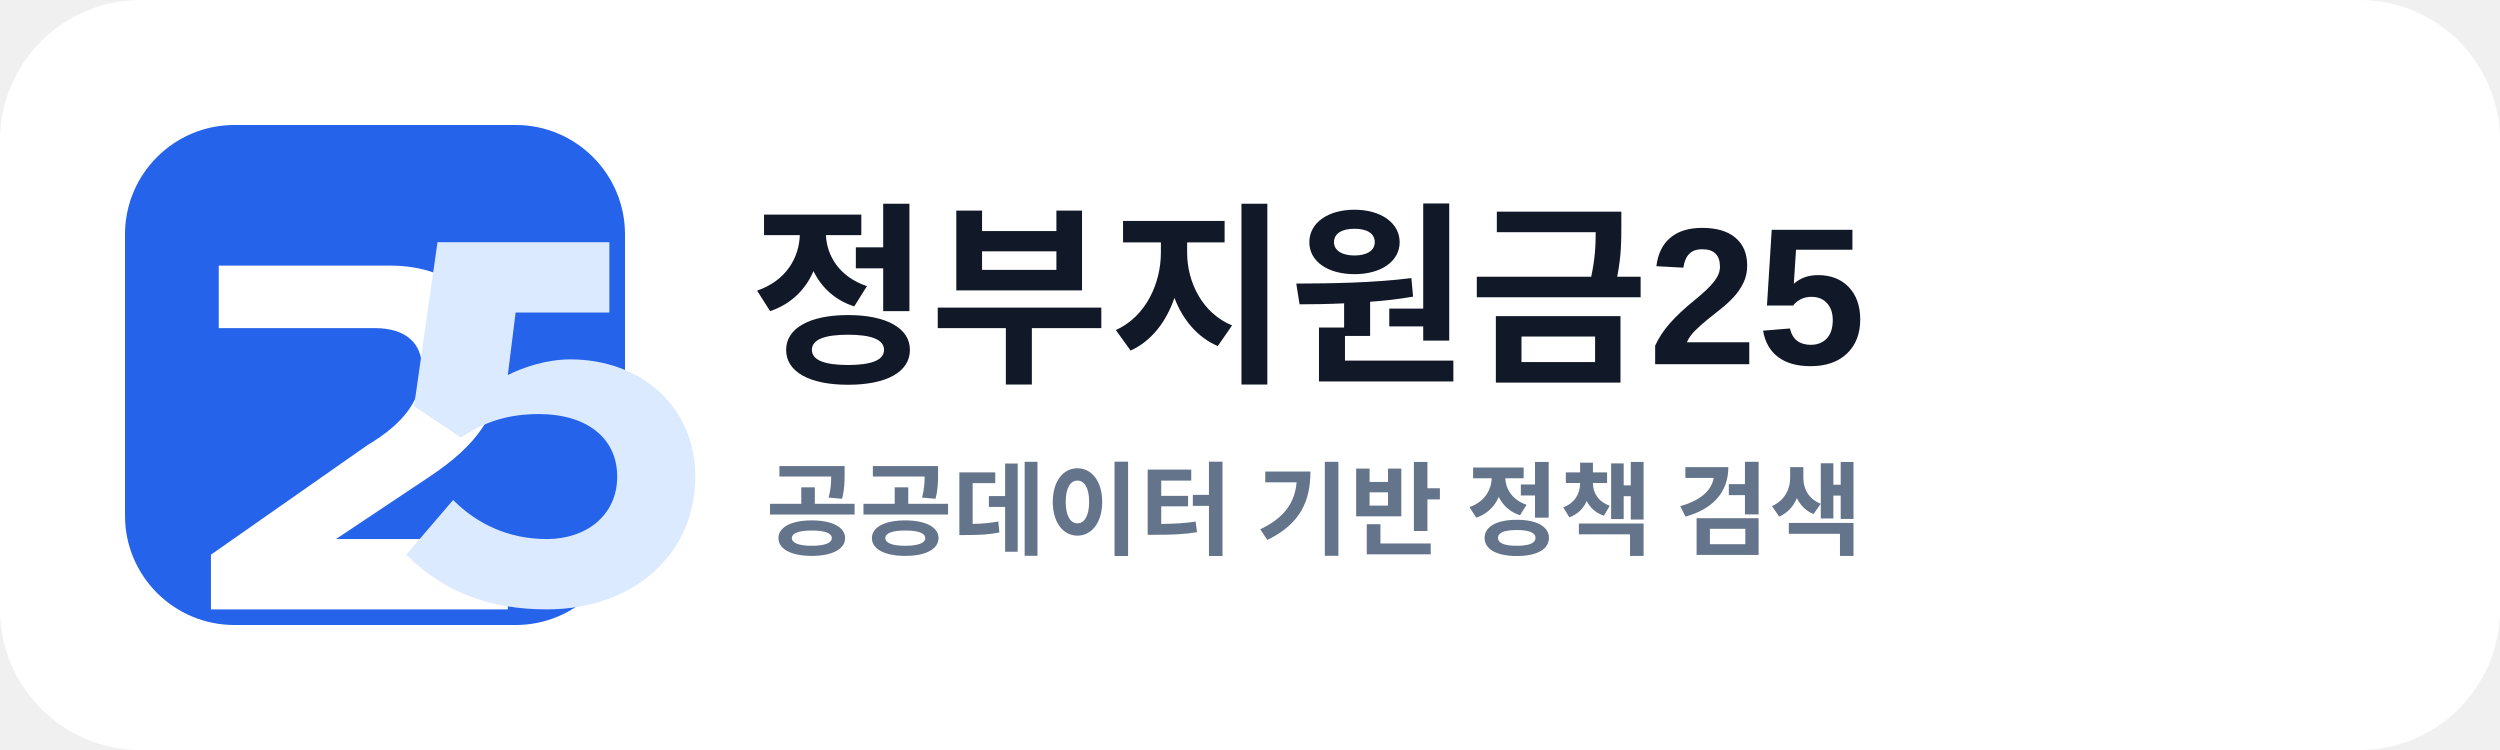
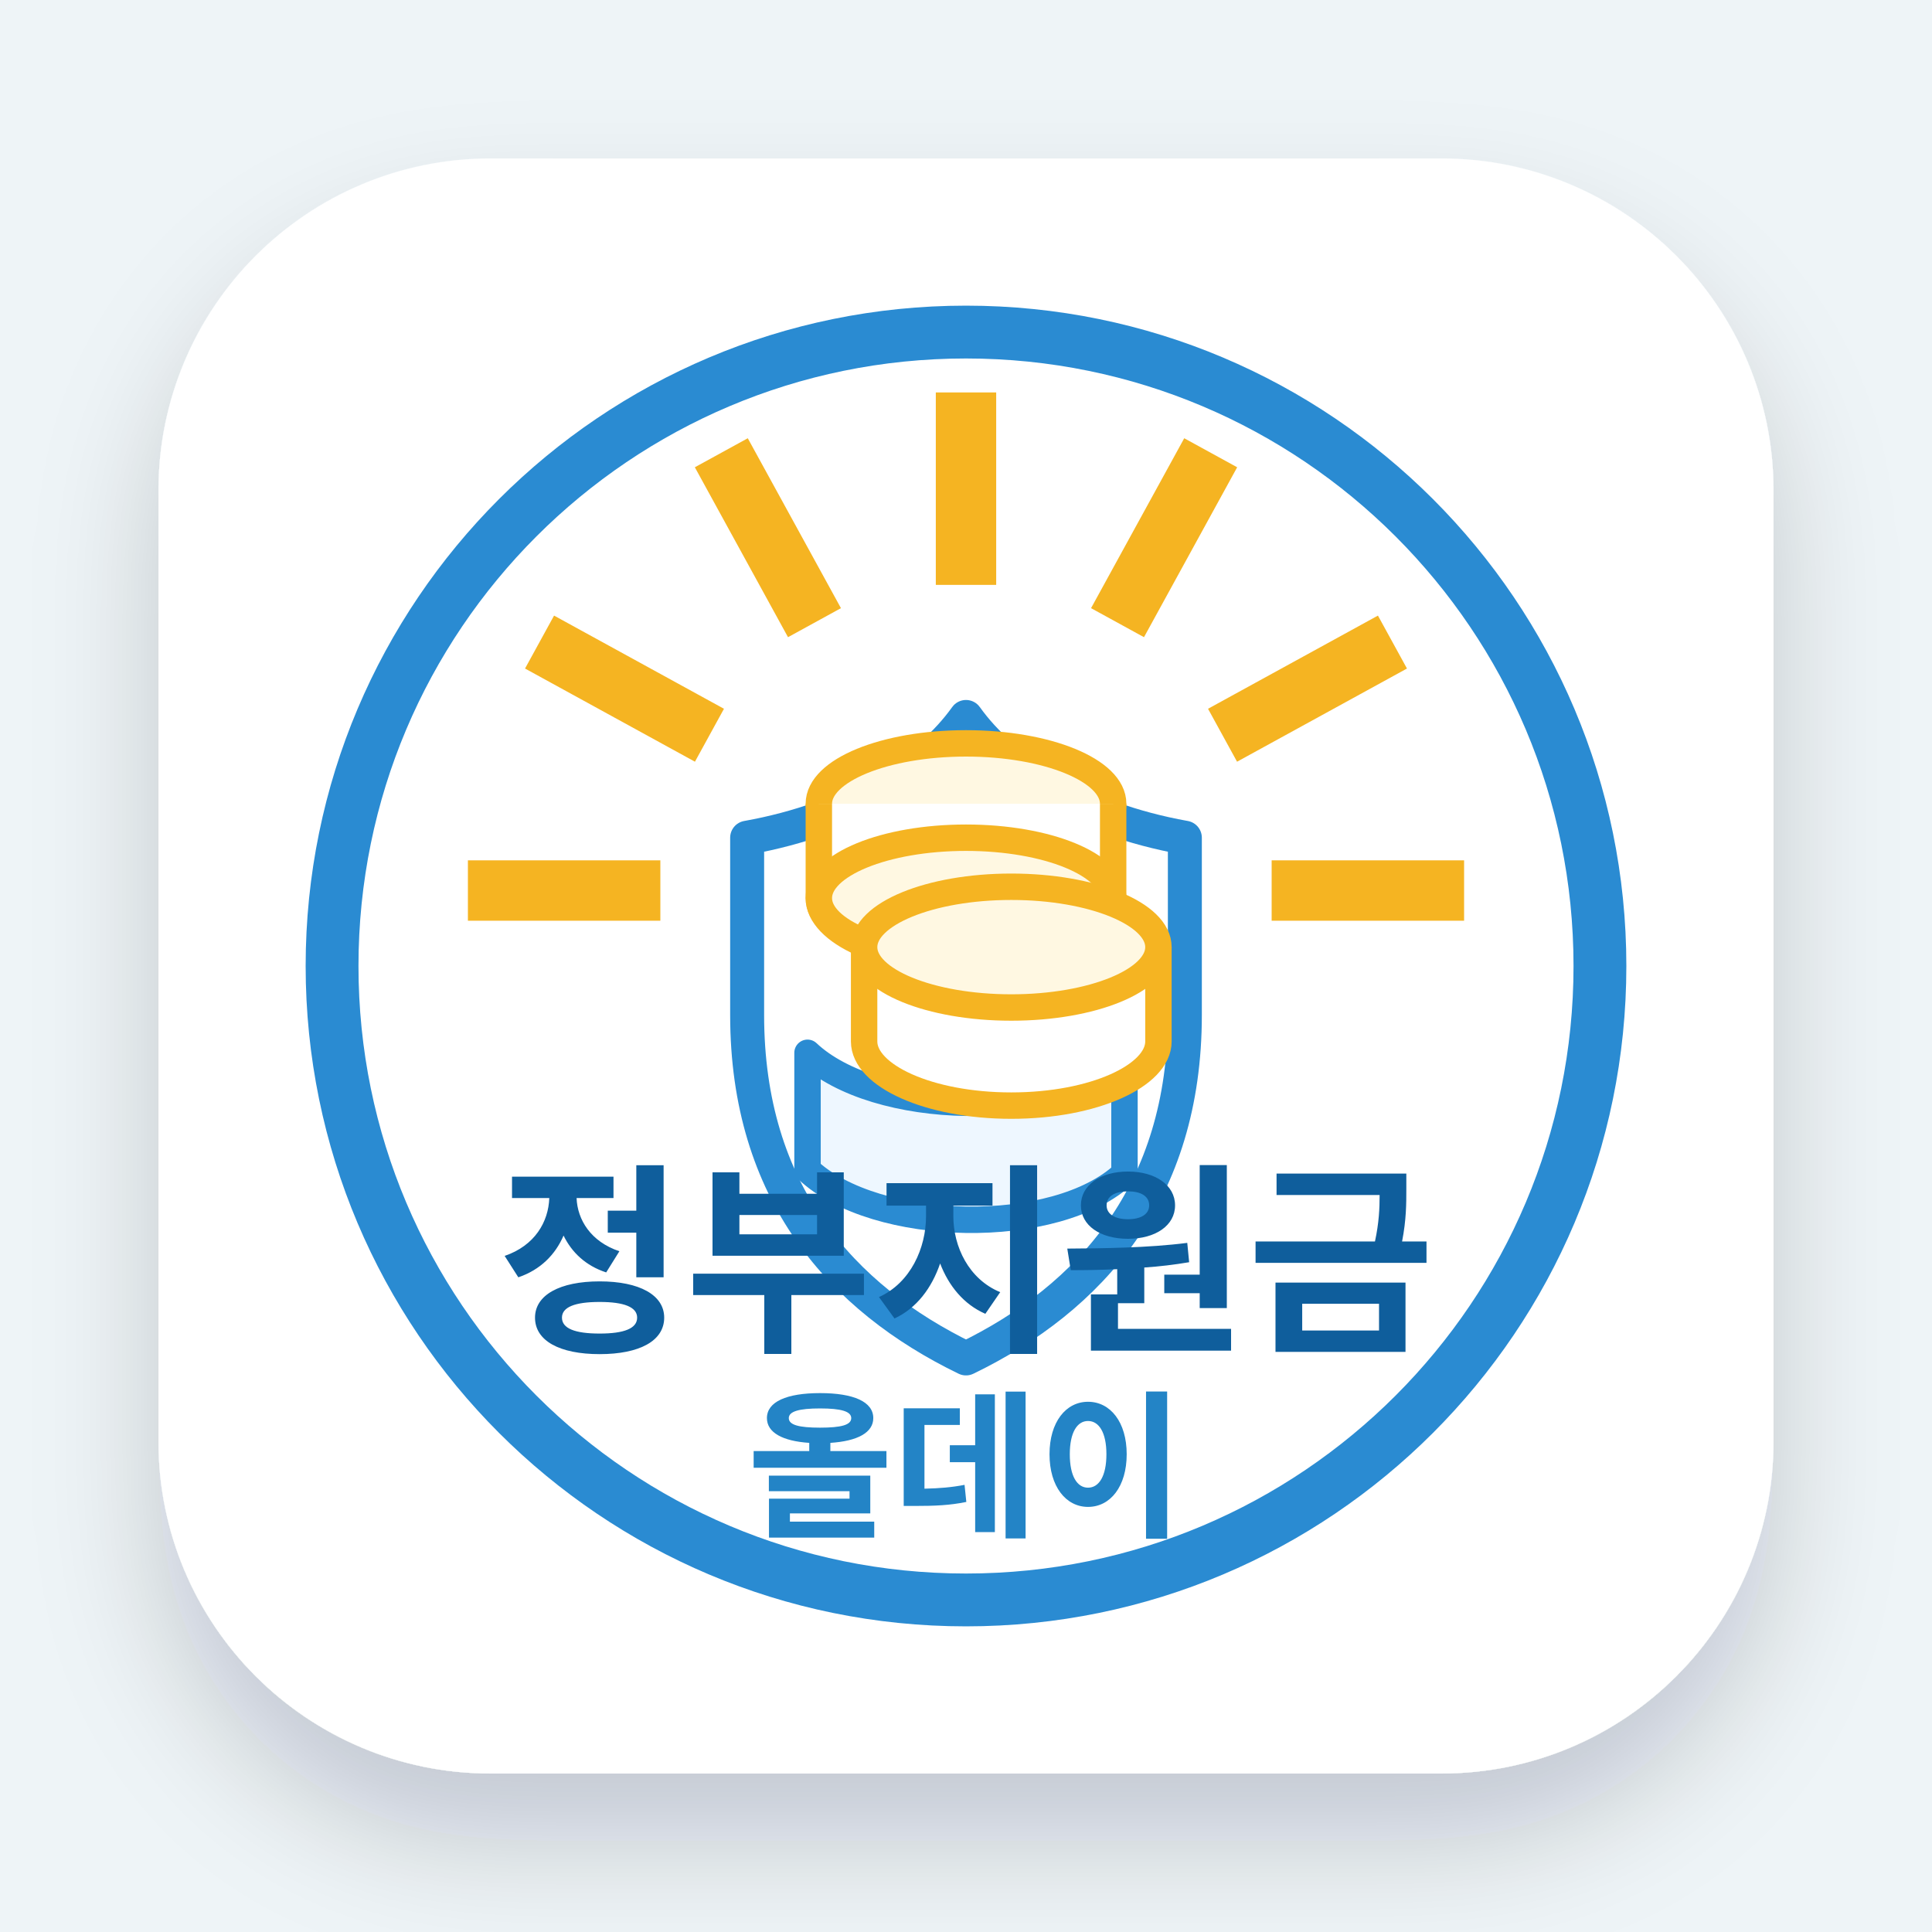
- <svg xmlns="http://www.w3.org/2000/svg" width="320" height="96" viewBox="0 0 320 96" role="img" aria-labelledby="title desc">
-   <rect width="320" height="96" rx="18" fill="#ffffff" />
-   <rect x="16" y="16" width="64" height="64" rx="14" fill="#2563eb" />
-   <path d="M28 34h22c8 0 14 5 14 13 0 6-3 10-9 14l-12 8h22v9H27v-7l20-14c5-3 7-6 7-10 0-3-2-5-6-5H28v-8z" fill="#ffffff" />
-   <path d="M59 31h19v9H66l-1 8c2-1 5-2 8-2 9 0 16 6 16 15 0 10-8 17-19 17-7 0-13-2-18-7l6-7c3 3 7 5 12 5 5 0 9-3 9-8s-4-8-10-8c-4 0-7 1-10 3l-6-4 3-21z" fill="#dbeafe" />
-   <text x="96" y="47" fill="#111827" font-family="Pretendard, Arial, sans-serif" font-size="25" font-weight="800">정부지원금25</text>
-   <text x="98" y="70" fill="#64748b" font-family="Pretendard, Arial, sans-serif" font-size="13" font-weight="700">공공데이터 기반 정책 검색</text>
+ <svg xmlns="http://www.w3.org/2000/svg" width="512" height="512" viewBox="0 0 512 512" role="img" aria-labelledby="title desc">
+   <defs>
+     <filter id="shadow" x="-12%" y="-8%" width="124%" height="124%">
+       <feDropShadow dx="0" dy="18" stdDeviation="16" flood-color="#0f172a" flood-opacity="0.18" />
+     </filter>
+   </defs>
+   <rect width="512" height="512" fill="#eef4f7" />
+   <rect x="42" y="42" width="428" height="428" rx="88" fill="#ffffff" filter="url(#shadow)" />
+   <circle cx="256" cy="256" r="168" fill="#ffffff" stroke="#2a8bd2" stroke-width="14" />
+   <g stroke="#f5b422" stroke-width="16" stroke-linecap="square">
+     <path d="M256 112v35" />
+     <path d="M195 127l17 31" />
+     <path d="M150 174l31 17" />
+     <path d="M132 236h35" />
+     <path d="M317 127l-17 31" />
+     <path d="M362 174l-31 17" />
+     <path d="M380 236h-35" />
+   </g>
+   <path d="M198 222c28-5 48-18 58-32 10 14 30 27 58 32v47c0 47-25 75-58 91-33-16-58-44-58-91v-47z" fill="#ffffff" stroke="#2a8bd2" stroke-width="9" stroke-linejoin="round" />
+   <path d="M214 279c18 17 66 18 84 1v31c-18 17-66 16-84-1v-31z" fill="#eef7ff" stroke="#2a8bd2" stroke-width="7" stroke-linejoin="round" />
+   <g stroke="#f5b422" stroke-width="7" stroke-linejoin="round">
+     <ellipse cx="256" cy="213" rx="39" ry="16" fill="#fff8e2" />
+     <path d="M217 213v25c0 9 17 17 39 17s39-8 39-17v-25" fill="#ffffff" />
+     <ellipse cx="256" cy="238" rx="39" ry="16" fill="#fff8e2" />
+     <path d="M229 251v25c0 9 17 17 39 17s39-8 39-17v-25" fill="#ffffff" />
+     <ellipse cx="268" cy="251" rx="39" ry="16" fill="#fff8e2" />
+   </g>
+   <text x="256" y="354" fill="#0f5e9c" font-family="Pretendard, 'Noto Sans KR', Arial, sans-serif" font-size="54" font-weight="900" text-anchor="middle">정부지원금</text>
+   <text x="256" y="404" fill="#2384c6" font-family="Pretendard, 'Noto Sans KR', Arial, sans-serif" font-size="42" font-weight="800" text-anchor="middle">올데이</text>
</svg>
